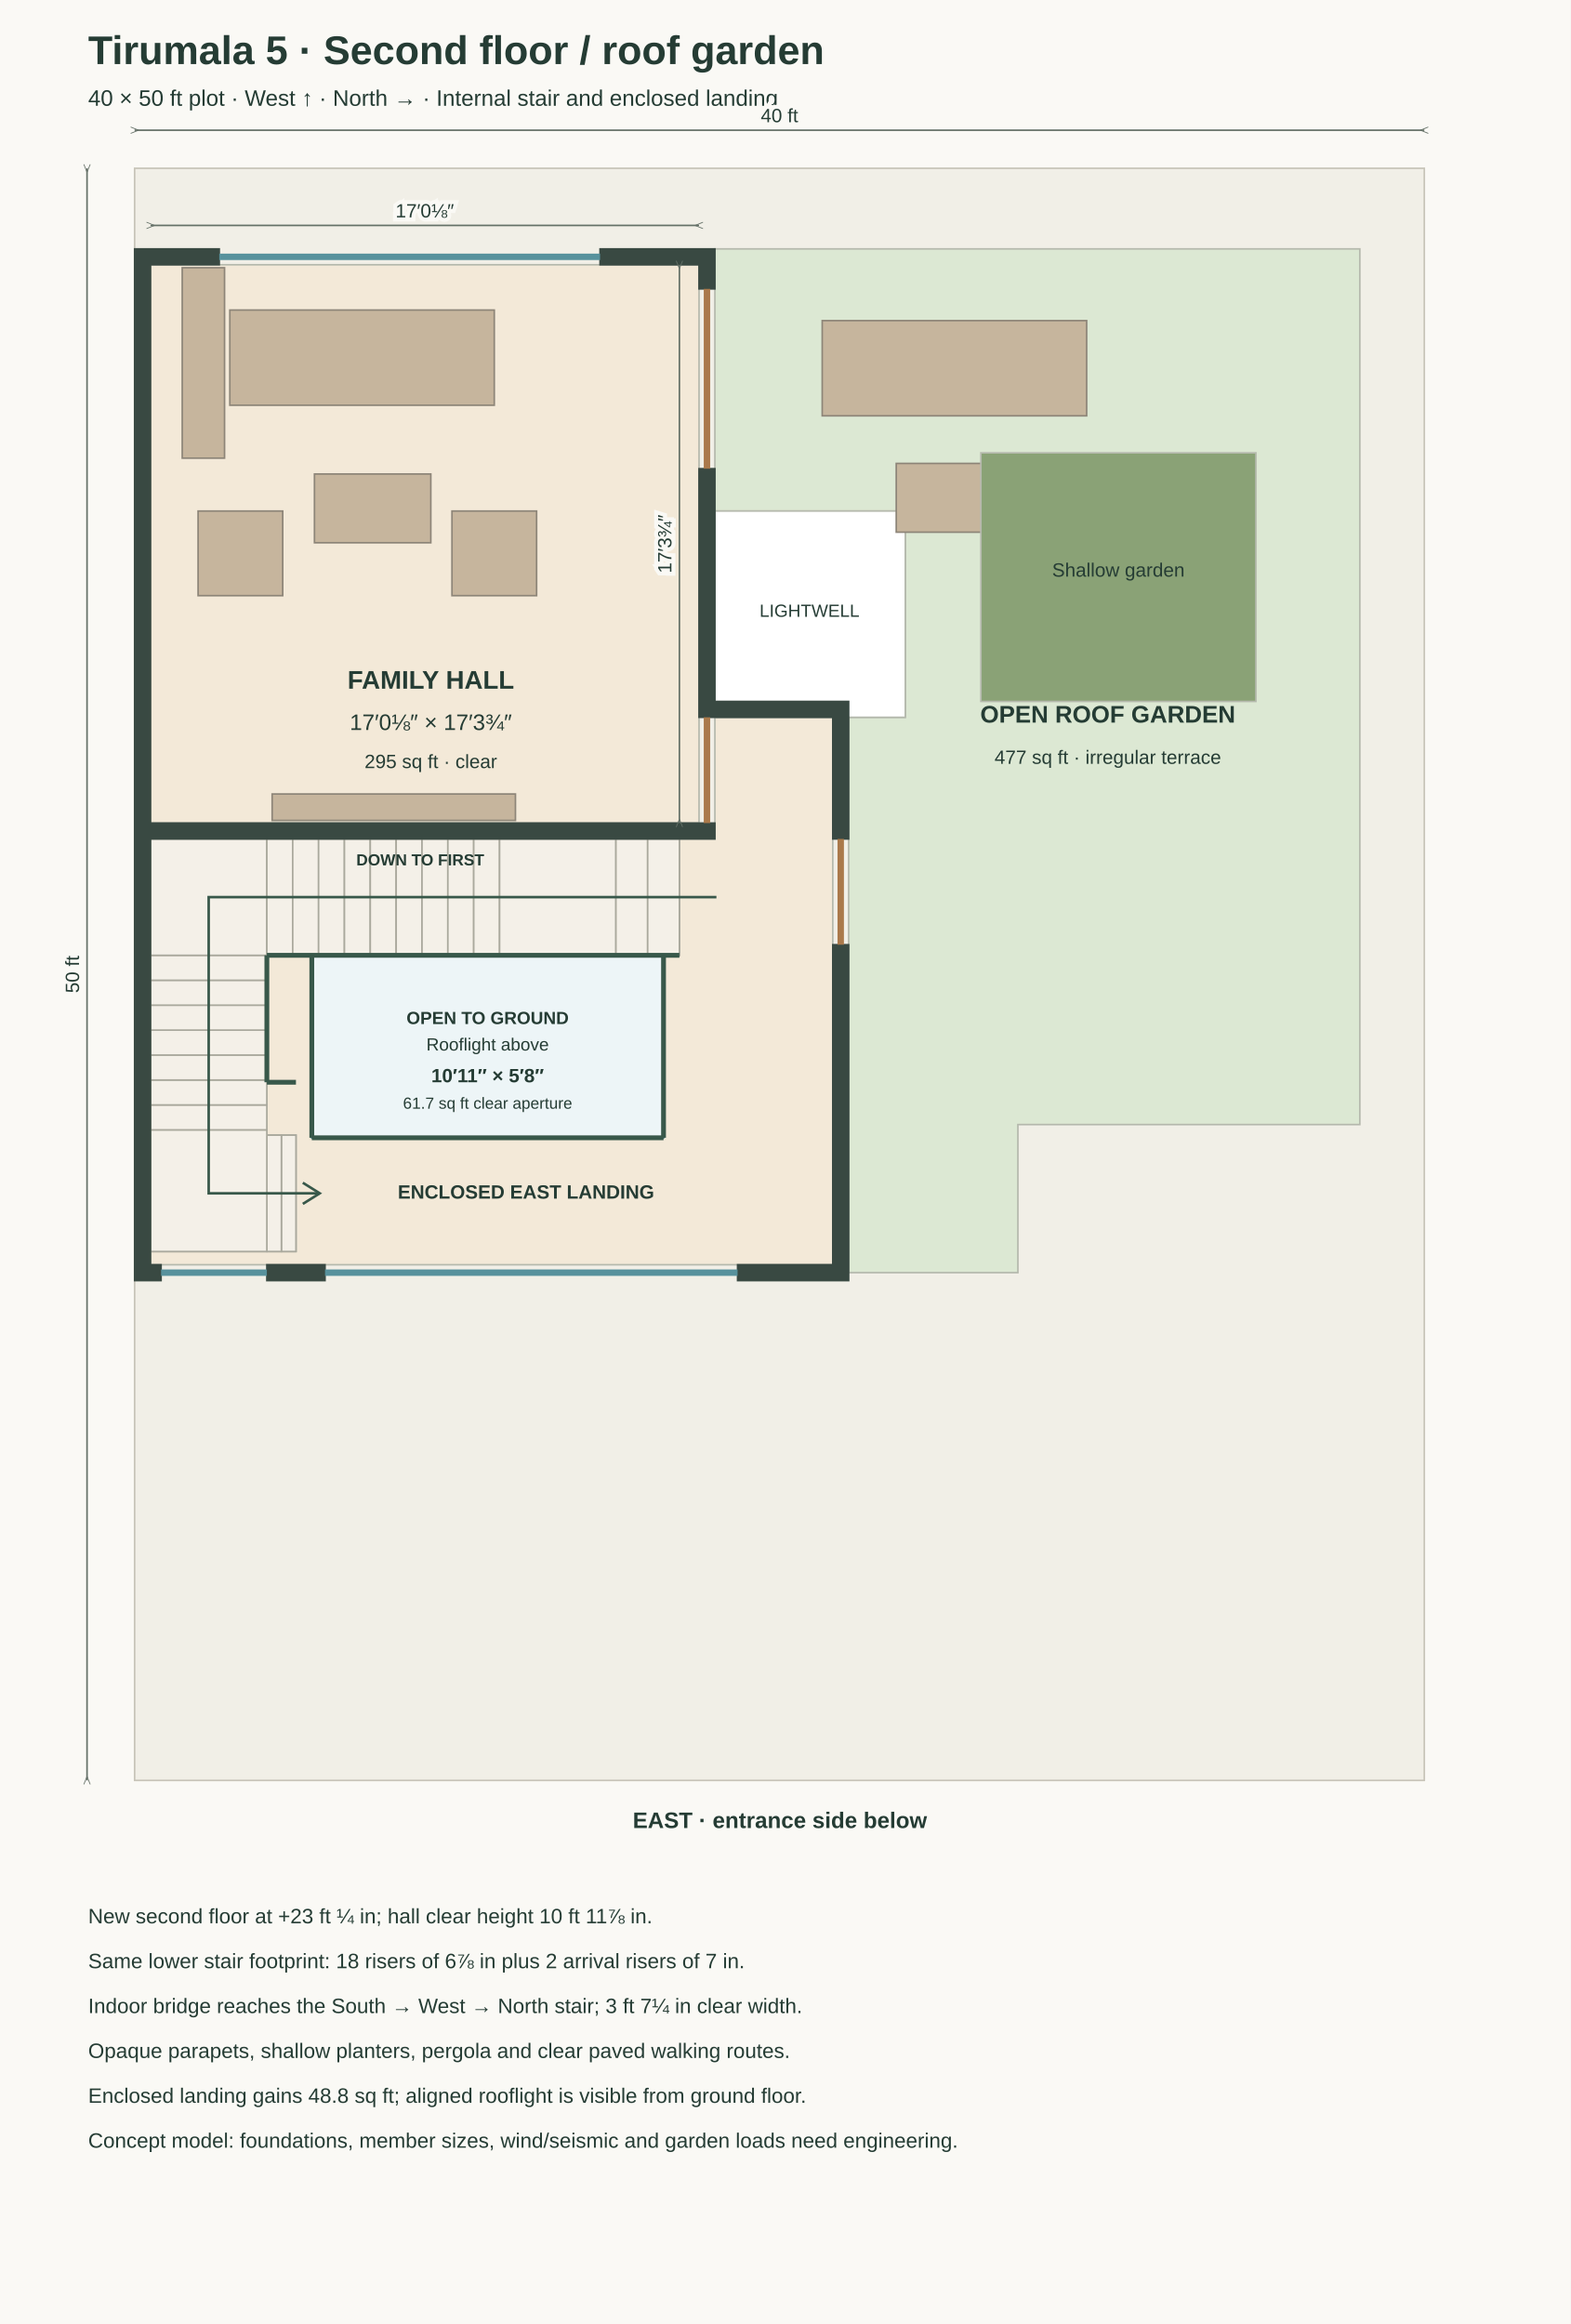
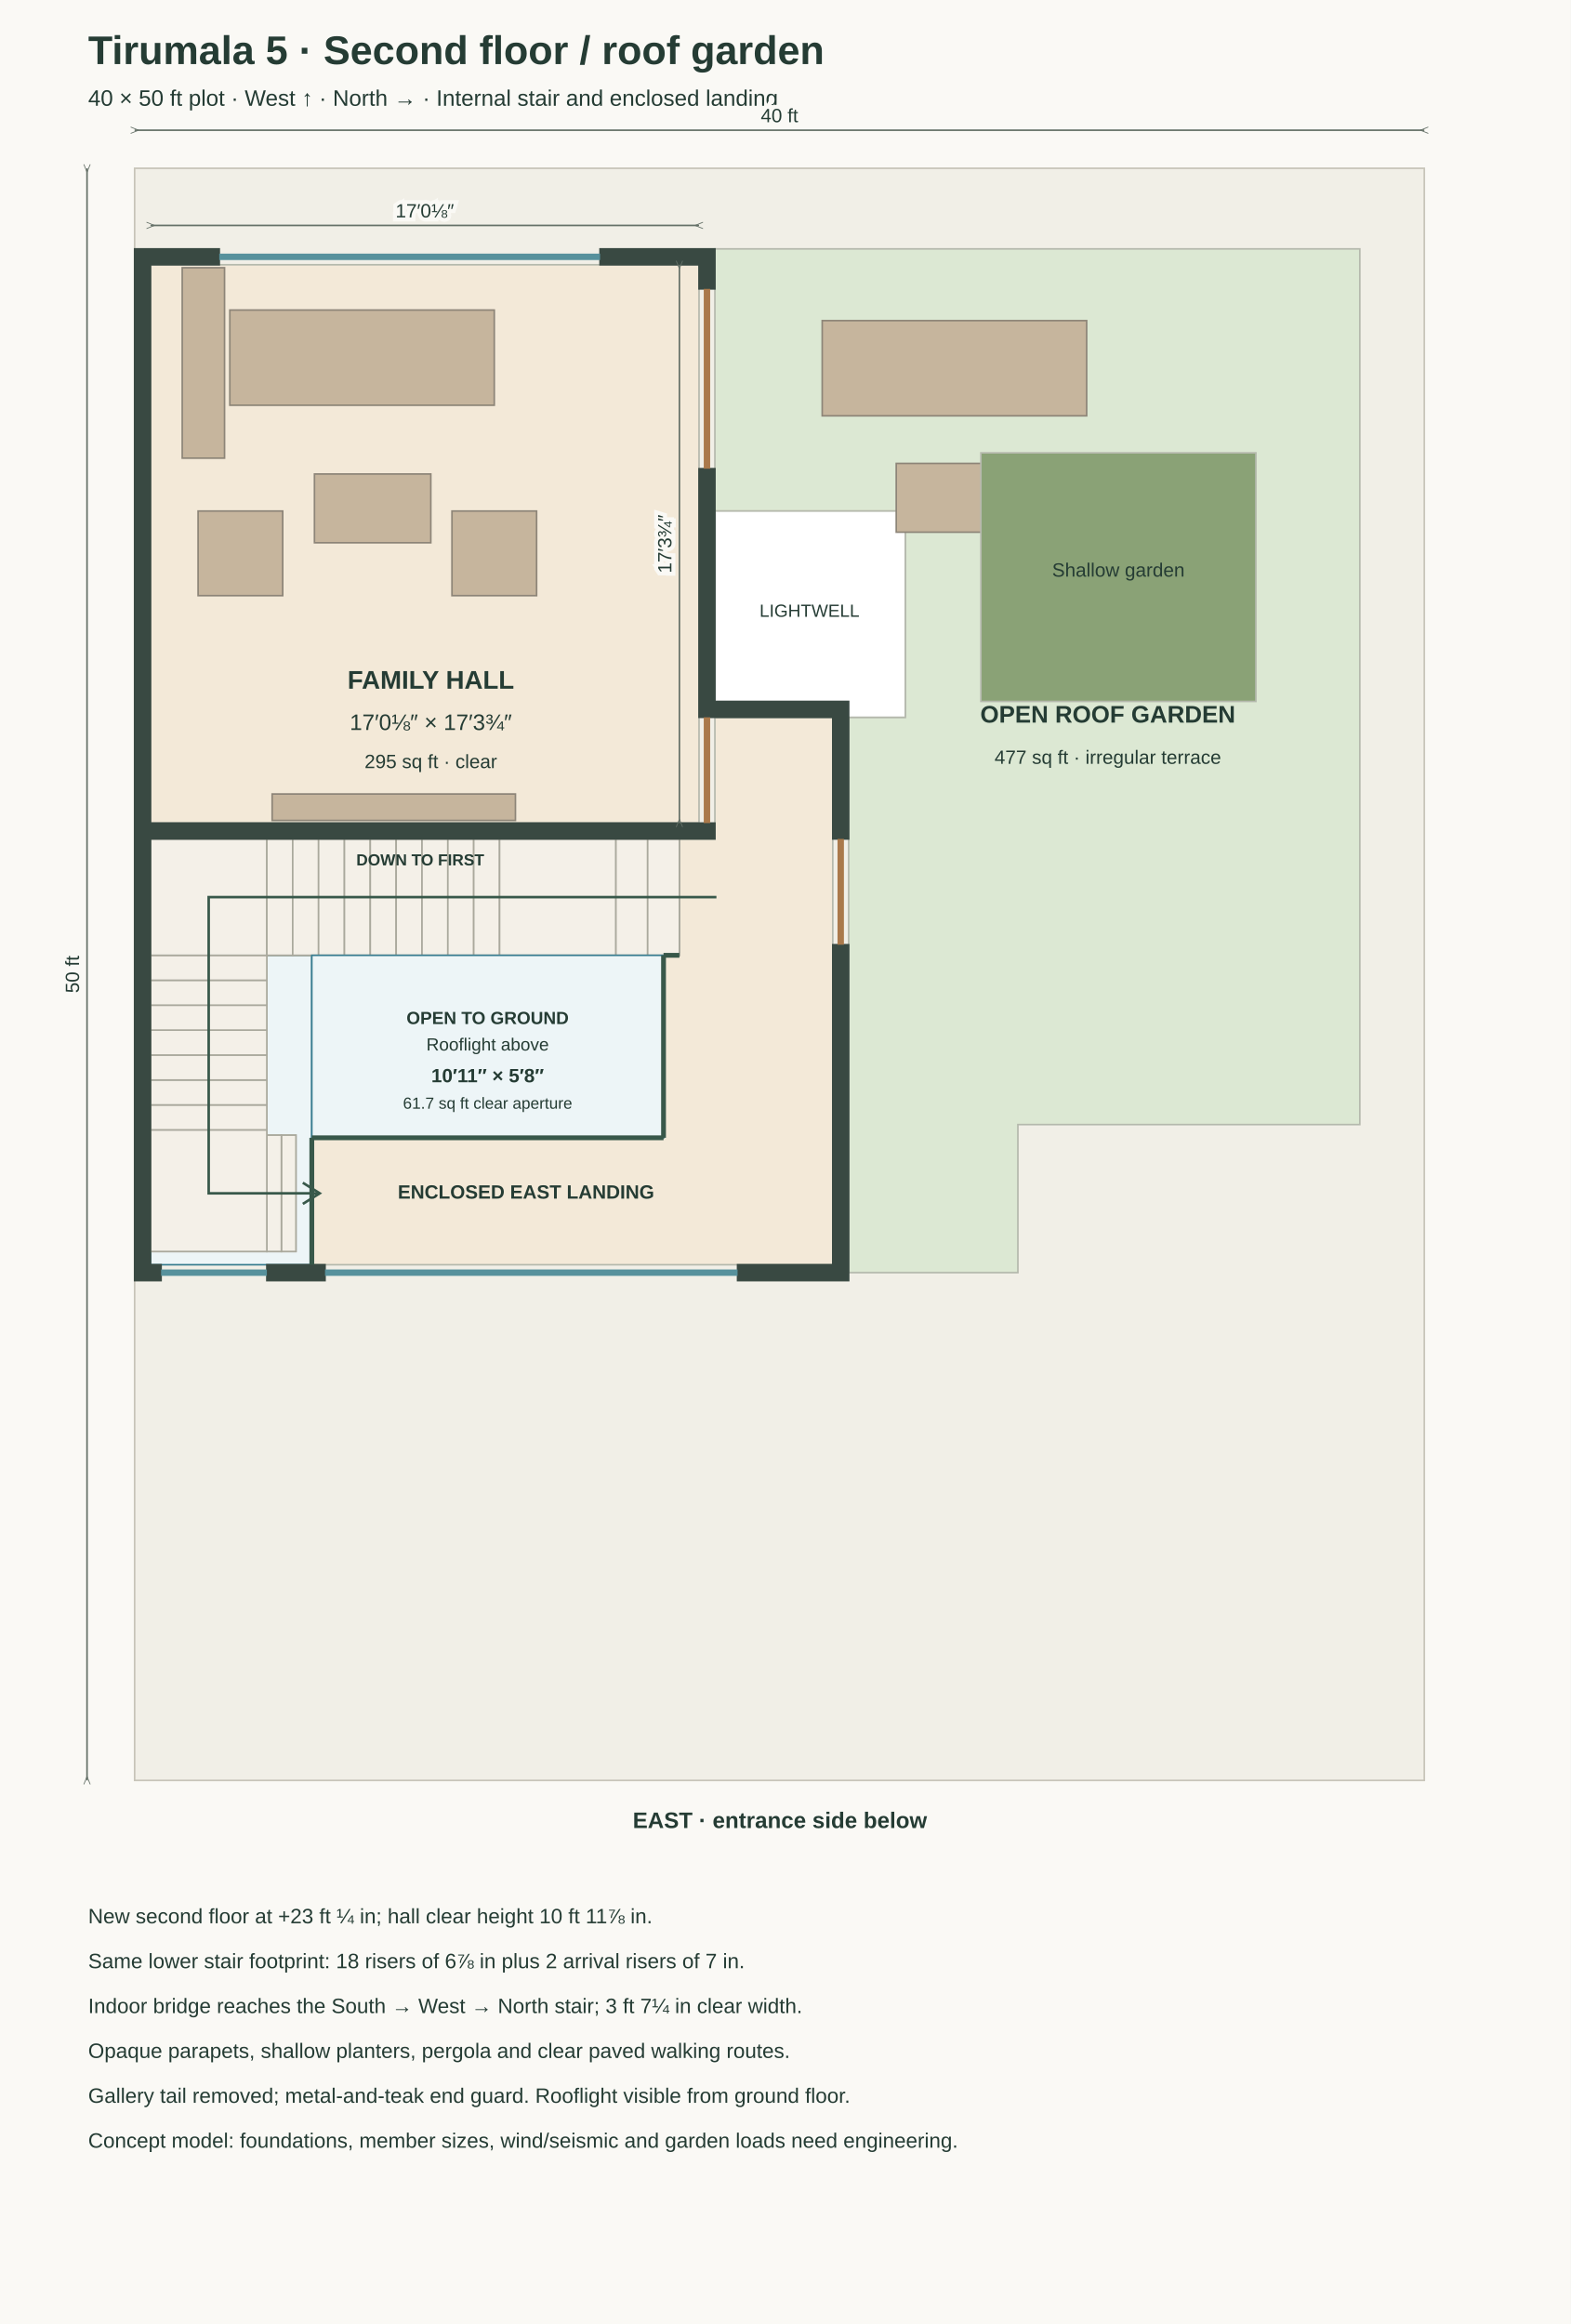
<svg xmlns="http://www.w3.org/2000/svg" width="980" height="1450" viewBox="0 0 980 1450">
  <defs>
    <marker id="a" viewBox="0 0 10 10" refX="5" refY="5" markerWidth="5" markerHeight="5" orient="auto-start-reverse">
      <path d="M10 1 L0 5 L10 9" fill="none" stroke="#657168" />
    </marker>
  </defs>
  <rect width="980" height="1450" fill="#faf9f5" />
  <g font-family="Arial,sans-serif" fill="#253c34">
    <text x="55" y="40" font-size="25" font-weight="700">Tirumala 5 · Second floor / roof garden</text>
    <text x="55" y="66" font-size="14">40 × 50 ft plot · West ↑ · North → · Internal stair and enclosed landing</text>
    <rect x="84.0" y="105.0" width="804.672" height="1005.84" fill="#f1efe7" stroke="#c7c4b8" />
    <polygon points="436.15,513.54 436.15,165.19 93.90,165.19 93.90,513.54" fill="#f3e9d8" stroke="#b5b9ad" />
-     <polygon points="446.05,523.44 446.05,447.54 519.60,447.54 519.60,523.44 519.60,596.04 519.60,789.09 184.65,789.09 93.90,789.09 93.90,780.84 166.50,780.84 175.57,780.84 184.65,780.84 184.65,708.24 175.57,708.24 166.50,708.24 166.50,704.94 166.50,689.38 166.50,673.83 166.50,658.27 166.50,642.71 166.50,627.15 166.50,611.60 166.50,596.04 182.63,596.04 194.55,596.04 194.55,709.89 414.00,709.89 414.00,596.04 423.90,596.04 423.90,523.44 436.15,523.44" fill="#f3e9d8" stroke="#b5b9ad" />
-     <polygon points="848.44,523.44 848.44,701.64 635.10,701.64 635.10,794.04 529.50,794.04 529.50,447.54 564.85,447.54 564.85,318.84 446.05,318.84 446.05,155.29 848.44,155.29 848.44,348.54" fill="#dce8d3" stroke="#b5b9ad" />
+     <polygon points="446.05,447.54 519.60,447.54 519.60,523.44 519.60,596.04 519.60,789.09 194.55,789.09 194.55,709.89 414.00,709.89 414.00,596.04 423.90,596.04 423.90,523.44 436.15,523.44 446.05,523.44" fill="#f3e9d8" stroke="#b5b9ad" />
+     <polygon points="848.44,701.64 635.10,701.64 635.10,794.04 529.50,794.04 529.50,447.54 564.85,447.54 564.85,318.84 446.05,318.84 446.05,155.29 848.44,155.29 848.44,348.54 848.44,523.44" fill="#dce8d3" stroke="#b5b9ad" />
    <polygon points="564.85,447.54 446.05,447.54 446.05,318.84 564.85,318.84" fill="#fff" stroke="#b5b9ad" />
    <text x="505.08" y="384.84" text-anchor="middle" font-size="11" font-weight="400">LIGHTWELL</text>
+     <polygon points="194.55,789.09 194.55,596.04 93.90,596.04 93.90,789.09" fill="#edf5f7" stroke="#397d90" />
    <polygon points="184.65,780.84 175.57,780.84 166.50,780.84 93.90,780.84 93.90,704.94 93.90,689.38 93.90,673.83 93.90,658.27 93.90,642.71 93.90,627.15 93.90,611.60 93.90,596.04 93.90,523.44 166.50,523.44 182.63,523.44 198.77,523.44 214.90,523.44 231.03,523.44 247.17,523.44 263.30,523.44 279.43,523.44 295.57,523.44 311.70,523.44 384.30,523.44 404.10,523.44 423.90,523.44 423.90,596.04 404.10,596.04 384.30,596.04 311.70,596.04 295.57,596.04 279.43,596.04 263.30,596.04 247.17,596.04 231.03,596.04 214.90,596.04 198.77,596.04 182.63,596.04 166.50,596.04 166.50,611.60 166.50,627.15 166.50,642.71 166.50,658.27 166.50,673.83 166.50,689.38 166.50,704.94 166.50,708.24 175.57,708.24 184.65,708.24" fill="#fff" stroke="#b5b9ad" />
    <polygon points="184.65,780.84 184.65,708.24 175.57,708.24 175.57,780.84" fill="#f4f0e8" stroke="#aaa99d" />
    <polygon points="175.57,780.84 175.57,708.24 166.50,708.24 166.50,780.84" fill="#f4f0e8" stroke="#aaa99d" />
    <polygon points="166.50,780.84 166.50,704.94 93.90,704.94 93.90,780.84" fill="#f4f0e8" stroke="#aaa99d" />
    <polygon points="166.50,704.94 166.50,689.38 93.90,689.38 93.90,704.94" fill="#f4f0e8" stroke="#aaa99d" />
    <polygon points="166.50,689.38 166.50,673.83 93.90,673.83 93.90,689.38" fill="#f4f0e8" stroke="#aaa99d" />
    <polygon points="166.50,673.83 166.50,658.27 93.90,658.27 93.90,673.83" fill="#f4f0e8" stroke="#aaa99d" />
    <polygon points="166.50,658.27 166.50,642.71 93.90,642.71 93.90,658.27" fill="#f4f0e8" stroke="#aaa99d" />
    <polygon points="166.50,642.71 166.50,627.15 93.90,627.15 93.90,642.71" fill="#f4f0e8" stroke="#aaa99d" />
    <polygon points="166.50,627.15 166.50,611.60 93.90,611.60 93.90,627.15" fill="#f4f0e8" stroke="#aaa99d" />
    <polygon points="166.50,611.60 166.50,596.04 93.90,596.04 93.90,611.60" fill="#f4f0e8" stroke="#aaa99d" />
    <polygon points="166.50,596.04 166.50,523.44 93.90,523.44 93.90,596.04" fill="#f4f0e8" stroke="#aaa99d" />
    <polygon points="182.63,596.04 182.63,523.44 166.50,523.44 166.50,596.04" fill="#f4f0e8" stroke="#aaa99d" />
    <polygon points="198.77,596.04 198.77,523.44 182.63,523.44 182.63,596.04" fill="#f4f0e8" stroke="#aaa99d" />
    <polygon points="214.90,596.04 214.90,523.44 198.77,523.44 198.77,596.04" fill="#f4f0e8" stroke="#aaa99d" />
    <polygon points="231.03,596.04 231.03,523.44 214.90,523.44 214.90,596.04" fill="#f4f0e8" stroke="#aaa99d" />
    <polygon points="247.17,596.04 247.17,523.44 231.03,523.44 231.03,596.04" fill="#f4f0e8" stroke="#aaa99d" />
    <polygon points="263.30,596.04 263.30,523.44 247.17,523.44 247.17,596.04" fill="#f4f0e8" stroke="#aaa99d" />
    <polygon points="279.43,596.04 279.43,523.44 263.30,523.44 263.30,596.04" fill="#f4f0e8" stroke="#aaa99d" />
    <polygon points="295.57,596.04 295.57,523.44 279.43,523.44 279.43,596.04" fill="#f4f0e8" stroke="#aaa99d" />
    <polygon points="311.70,596.04 311.70,523.44 295.57,523.44 295.57,596.04" fill="#f4f0e8" stroke="#aaa99d" />
    <polygon points="384.30,596.04 384.30,523.44 311.70,523.44 311.70,596.04" fill="#f4f0e8" stroke="#aaa99d" />
    <polygon points="404.10,596.04 404.10,523.44 384.30,523.44 384.30,596.04" fill="#f4f0e8" stroke="#aaa99d" />
    <polygon points="423.90,596.04 423.90,523.44 404.10,523.44 404.10,596.04" fill="#f4f0e8" stroke="#aaa99d" />
    <polygon points="136.80,155.29 136.80,165.19 93.90,165.19 93.90,513.54 435.16,513.54 436.15,513.54 446.05,513.54 446.05,523.44 436.15,523.44 423.90,523.44 93.90,523.44 93.90,675.24 93.90,789.09 100.50,789.09 100.50,798.99 84.00,798.99 84.00,523.44 84.00,513.54 84.00,155.29" fill="#394942" stroke="#394942" />
    <polygon points="202.80,789.09 202.80,798.99 166.50,798.99 166.50,789.09 184.65,789.09" fill="#394942" stroke="#394942" />
    <polygon points="519.60,789.09 519.60,596.04 519.60,589.44 529.50,589.44 529.50,798.99 460.20,798.99 460.20,789.09" fill="#394942" stroke="#394942" />
    <polygon points="446.05,447.54 436.15,447.54 436.15,437.64 436.15,292.44 446.05,292.44 446.05,437.64 529.50,437.64 529.50,523.44 519.60,523.44 519.60,447.54 447.04,447.54" fill="#394942" stroke="#394942" />
    <polygon points="436.15,165.19 374.40,165.19 374.40,155.29 446.05,155.29 446.05,180.24 436.15,180.24" fill="#394942" stroke="#394942" />
    <polygon points="414.00,709.89 414.00,596.04 194.55,596.04 194.55,709.89" fill="#edf5f7" stroke="#397d90" />
    <polygon points="308.40,252.84 308.40,193.44 143.40,193.44 143.40,252.84" fill="#c6b59d" stroke="#8d8578" />
    <polygon points="268.80,338.64 268.80,295.74 196.20,295.74 196.20,338.64" fill="#c6b59d" stroke="#8d8578" />
    <polygon points="176.40,371.64 176.40,318.84 123.60,318.84 123.60,371.64" fill="#c6b59d" stroke="#8d8578" />
    <polygon points="334.80,371.64 334.80,318.84 282.00,318.84 282.00,371.64" fill="#c6b59d" stroke="#8d8578" />
    <polygon points="321.60,511.89 321.60,495.39 169.80,495.39 169.80,511.89" fill="#c6b59d" stroke="#8d8578" />
    <polygon points="140.10,285.84 140.10,167.04 113.70,167.04 113.70,285.84" fill="#c6b59d" stroke="#8d8578" />
    <polygon points="678.00,259.44 678.00,200.04 513.00,200.04 513.00,259.44" fill="#c6b59d" stroke="#8d8578" />
    <polygon points="631.80,332.04 631.80,289.14 559.20,289.14 559.20,332.04" fill="#c6b59d" stroke="#8d8578" />
    <line x1="441.1" y1="513.54" x2="441.1" y2="447.54" stroke="#aa794b" stroke-width="4" />
    <line x1="441.1" y1="292.44" x2="441.1" y2="180.24" stroke="#aa794b" stroke-width="4" />
    <line x1="136.8" y1="160.242" x2="374.4" y2="160.242" stroke="#57919c" stroke-width="4" />
    <line x1="524.55" y1="589.44" x2="524.55" y2="523.44" stroke="#aa794b" stroke-width="4" />
    <line x1="100.5" y1="794.04" x2="166.5" y2="794.04" stroke="#57919c" stroke-width="4" />
    <line x1="202.8" y1="794.04" x2="460.2" y2="794.04" stroke="#57919c" stroke-width="4" />
    <text x="268.8" y="429.72" text-anchor="middle" font-size="16" font-weight="700">FAMILY HALL</text>
    <text x="268.8" y="455.46" text-anchor="middle" font-size="14" font-weight="400">17′0⅛″ × 17′3¾″</text>
    <text x="268.8" y="479.22" text-anchor="middle" font-size="12" font-weight="400">295 sq ft · clear</text>
    <text x="691.2" y="450.84" text-anchor="middle" font-size="15" font-weight="700">OPEN ROOF GARDEN</text>
    <text x="691.2" y="476.58" text-anchor="middle" font-size="12" font-weight="400">477 sq ft · irregular terrace</text>
    <text x="328.2" y="747.84" text-anchor="middle" font-size="12" font-weight="700">ENCLOSED EAST LANDING</text>
    <text x="262.2" y="539.94" text-anchor="middle" font-size="10" font-weight="700">DOWN TO FIRST</text>
    <text x="304.242" y="638.94" text-anchor="middle" font-size="11" font-weight="700">OPEN TO GROUND</text>
    <text x="304.242" y="655.44" text-anchor="middle" font-size="11" font-weight="400">Rooflight above</text>
    <text x="304.242" y="675.24" text-anchor="middle" font-size="12" font-weight="700">10′11″ × 5′8″</text>
    <text x="304.242" y="691.74" text-anchor="middle" font-size="10" font-weight="400">61.7 sq ft clear aperture</text>
-     <line x1="166.5" y1="675.24" x2="184.65" y2="675.24" stroke="#38584a" stroke-width="3" />
-     <line x1="166.5" y1="675.24" x2="166.5" y2="596.04" stroke="#38584a" stroke-width="3" />
-     <line x1="166.5" y1="596.04" x2="423.9" y2="596.04" stroke="#38584a" stroke-width="3" />
-     <line x1="194.55" y1="709.89" x2="194.55" y2="596.04" stroke="#38584a" stroke-width="3" />
+     <line x1="194.55" y1="789.09" x2="194.55" y2="709.89" stroke="#38584a" stroke-width="3" />
    <line x1="194.55" y1="709.89" x2="414.0" y2="709.89" stroke="#38584a" stroke-width="3" />
    <line x1="414.0" y1="709.89" x2="414.0" y2="596.04" stroke="#38584a" stroke-width="3" />
+     <line x1="414.0" y1="596.04" x2="423.9" y2="596.04" stroke="#38584a" stroke-width="3" />
    <polyline points="447.00,559.74 130.20,559.74 130.20,744.54 199.50,744.54" fill="none" stroke="#38584a" stroke-width="1.6" />
    <path d="M 188.94 737.94 L 199.5 744.54 L 188.94 751.14" fill="none" stroke="#38584a" stroke-width="1.6" />
    <polygon points="783.60,437.64 783.60,282.54 612.00,282.54 612.00,437.64" fill="#8aa276" stroke="#b5b9ad" />
    <text x="697.8" y="359.76" text-anchor="middle" font-size="12" font-weight="400">Shallow garden</text>
    <line x1="93.9" y1="140.64" x2="436.15" y2="140.64" stroke="#657168" marker-start="url(#a)" marker-end="url(#a)" />
    <text x="265.025" y="135.64" transform="rotate(0 265.0248 140.64)" text-anchor="middle" font-size="12" stroke="#faf9f5" stroke-width="5" paint-order="stroke">17′0⅛″</text>
    <line x1="423.9" y1="513.54" x2="423.9" y2="165.192" stroke="#657168" marker-start="url(#a)" marker-end="url(#a)" />
    <text x="423.9" y="334.366" transform="rotate(-90 423.9 339.366)" text-anchor="middle" font-size="12" stroke="#faf9f5" stroke-width="5" paint-order="stroke">17′3¾″</text>
    <line x1="84.0" y1="81.24" x2="888.672" y2="81.24" stroke="#657168" marker-start="url(#a)" marker-end="url(#a)" />
    <text x="486.336" y="76.24" transform="rotate(0 486.336 81.24)" text-anchor="middle" font-size="12" stroke="#faf9f5" stroke-width="5" paint-order="stroke">40 ft</text>
    <line x1="54.3" y1="1110.84" x2="54.3" y2="105.0" stroke="#657168" marker-start="url(#a)" marker-end="url(#a)" />
    <text x="54.3" y="602.92" transform="rotate(-90 54.3 607.92)" text-anchor="middle" font-size="12" stroke="#faf9f5" stroke-width="5" paint-order="stroke">50 ft</text>
    <text x="486.6" y="1140.54" text-anchor="middle" font-size="14" font-weight="700">EAST · entrance side below</text>
    <text x="55" y="1200" font-size="13">New second floor at +23 ft ¼ in; hall clear height 10 ft 11⅞ in.</text>
    <text x="55" y="1228" font-size="13">Same lower stair footprint: 18 risers of 6⅞ in plus 2 arrival risers of 7 in.</text>
    <text x="55" y="1256" font-size="13">Indoor bridge reaches the South → West → North stair; 3 ft 7¼ in clear width.</text>
    <text x="55" y="1284" font-size="13">Opaque parapets, shallow planters, pergola and clear paved walking routes.</text>
-     <text x="55" y="1312" font-size="13">Enclosed landing gains 48.8 sq ft; aligned rooflight is visible from ground floor.</text>
+     <text x="55" y="1312" font-size="13">Gallery tail removed; metal-and-teak end guard. Rooflight visible from ground floor.</text>
    <text x="55" y="1340" font-size="13">Concept model: foundations, member sizes, wind/seismic and garden loads need engineering.</text>
  </g>
</svg>
